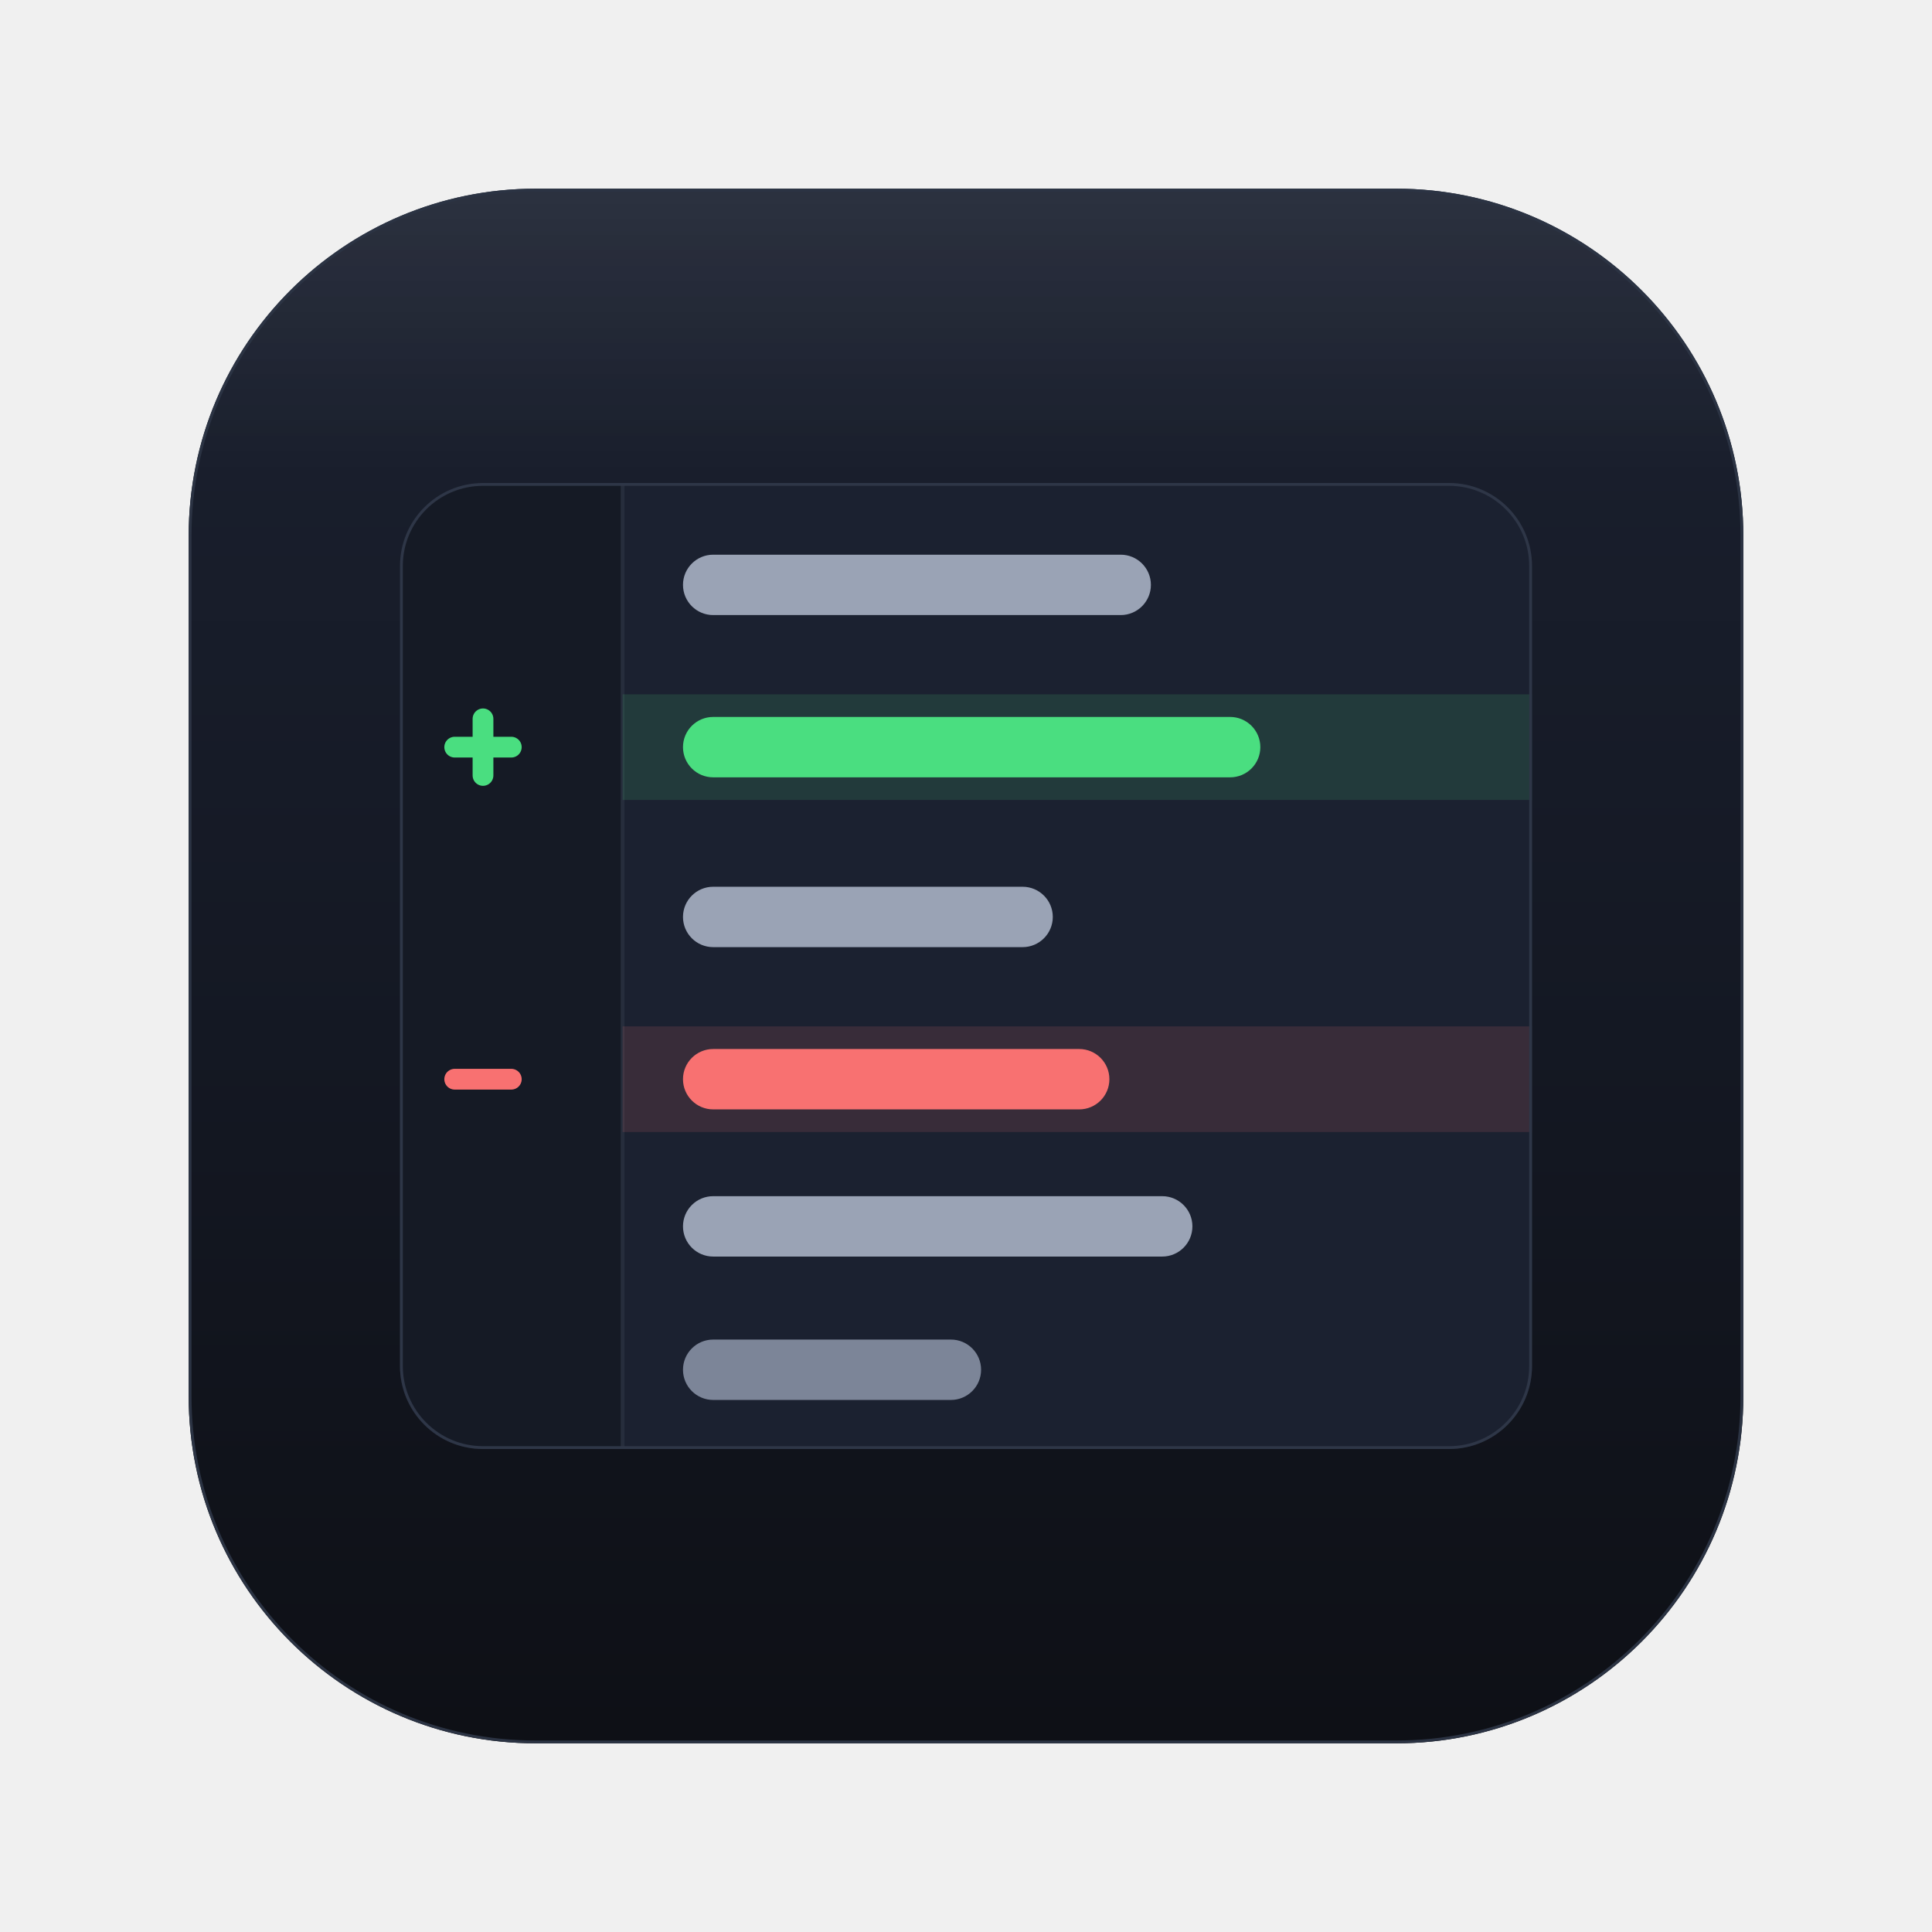
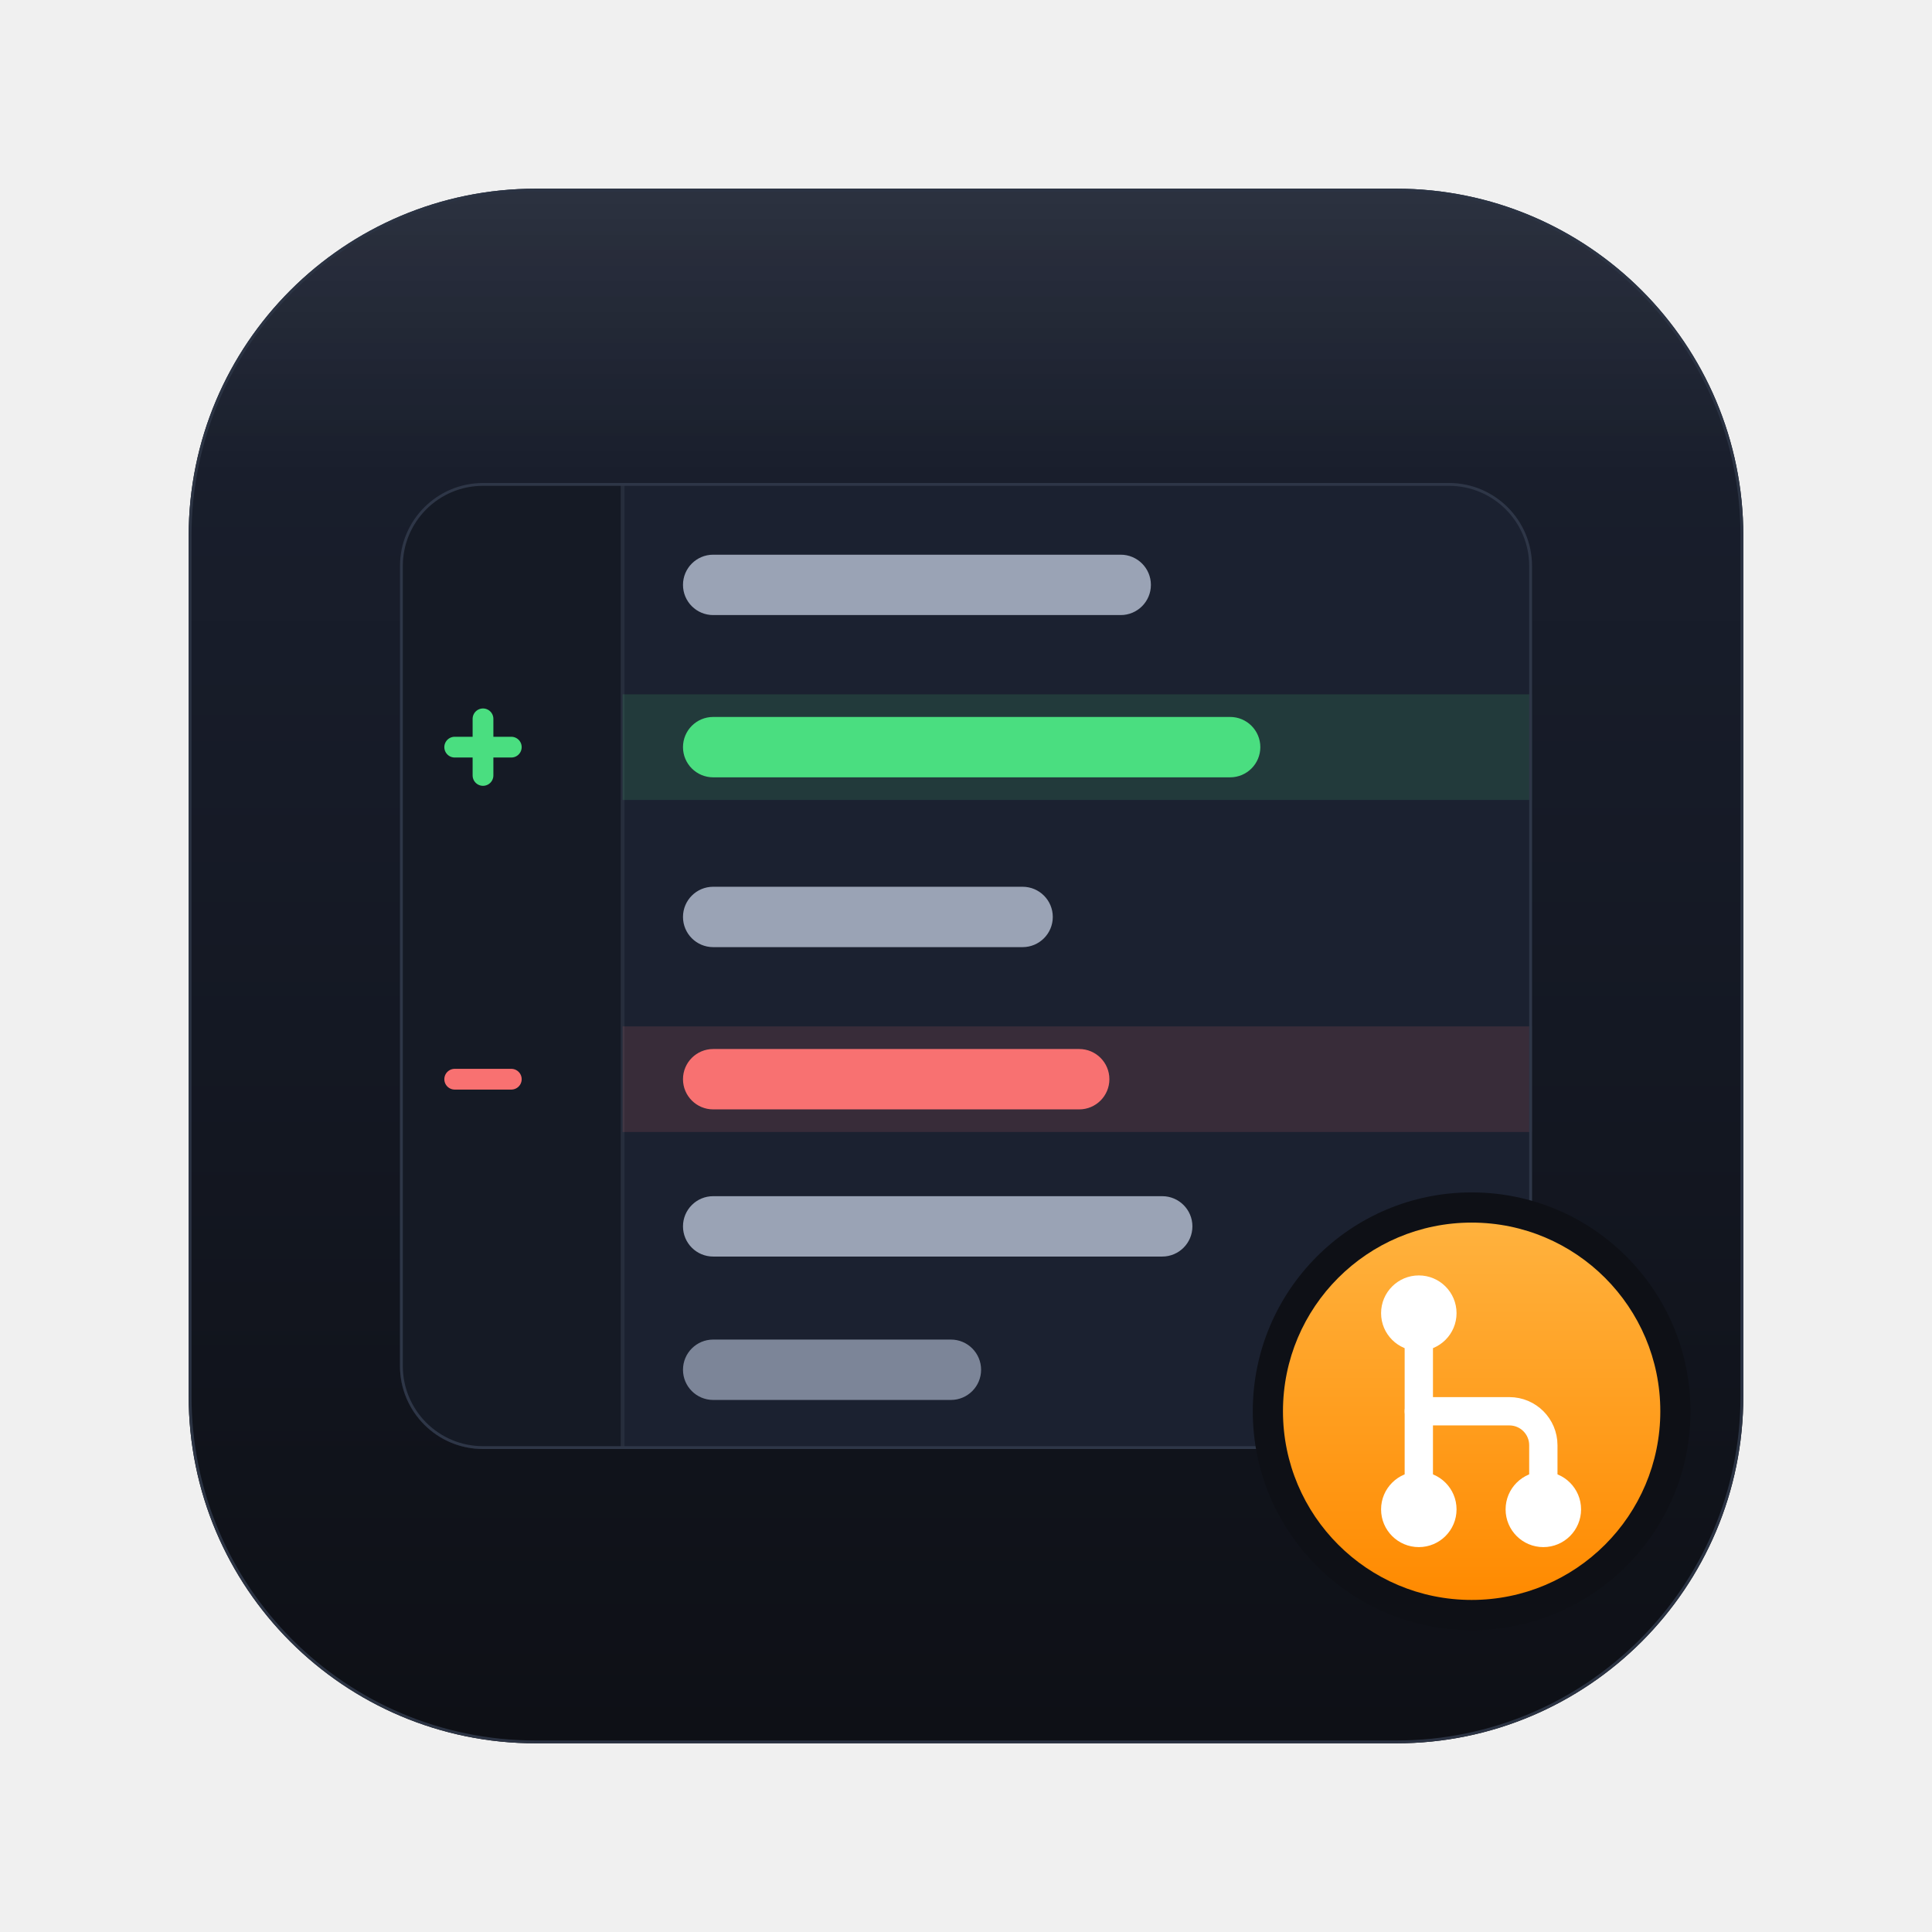
<svg xmlns="http://www.w3.org/2000/svg" width="1024" height="1024" viewBox="0 0 1024 1024">
  <defs>
    <linearGradient id="tile" x1="0" y1="0" x2="0" y2="1">
      <stop offset="0" stop-color="#1b2130" />
      <stop offset="0.55" stop-color="#141823" />
      <stop offset="1" stop-color="#0e1016" />
    </linearGradient>
    <linearGradient id="sheen" x1="0" y1="0" x2="0" y2="1">
      <stop offset="0" stop-color="#ffffff" stop-opacity="0.07" />
      <stop offset="0.18" stop-color="#ffffff" stop-opacity="0" />
+     </linearGradient>
+     <linearGradient id="aws" x1="0" y1="0" x2="0" y2="1">
+       <stop offset="0" stop-color="#FFB23E" />
+       <stop offset="1" stop-color="#FF8A00" />
    </linearGradient>
    <clipPath id="cardClip">
      <rect x="212" y="256" width="600" height="512" rx="44" />
    </clipPath>
  </defs>
  <rect x="100" y="100" width="824" height="824" rx="184" fill="url(#tile)" />
  <rect x="100" y="100" width="824" height="824" rx="184" fill="url(#sheen)" />
  <rect x="100.75" y="100.75" width="822.5" height="822.5" rx="183.25" fill="none" stroke="#2b3343" stroke-width="1.5" />
  <rect x="212" y="256" width="600" height="512" rx="44" fill="#1b2130" />
  <g clip-path="url(#cardClip)">
    <rect x="212" y="256" width="118" height="512" fill="#151a25" />
    <line x1="330" y1="256" x2="330" y2="768" stroke="#262d3c" stroke-width="2" />
    <rect x="330" y="368" width="482" height="56" fill="#4ade80" opacity="0.13" />
    <rect x="330" y="544" width="482" height="56" fill="#f87171" opacity="0.13" />
    <rect x="362" y="294" width="248" height="32" rx="16" fill="#9aa3b5" />
    <rect x="362" y="470" width="196" height="32" rx="16" fill="#9aa3b5" />
    <rect x="362" y="634" width="270" height="32" rx="16" fill="#9aa3b5" />
    <rect x="362" y="710" width="158" height="32" rx="16" fill="#7c8598" />
    <rect x="362" y="380" width="306" height="32" rx="16" fill="#4ade80" />
    <rect x="362" y="556" width="226" height="32" rx="16" fill="#f87171" />
  </g>
  <g fill="none" stroke-linecap="round">
    <path d="M271 396 h-30 M256 381 v30" stroke="#4ade80" stroke-width="11" />
    <path d="M271 572 h-30" stroke="#f87171" stroke-width="11" />
  </g>
  <rect x="212.75" y="256.75" width="598.5" height="510.5" rx="43.25" fill="none" stroke="#2e3647" stroke-width="1.5" />
+   <circle cx="780" cy="748" r="116" fill="#0e1016" />
+   <circle cx="780" cy="748" r="100" fill="url(#aws)" />
+   <g stroke="#ffffff" stroke-width="15" stroke-linecap="round" fill="none">
+     <line x1="752" y1="696" x2="752" y2="800" />
+     <path d="M752 748 H 800 a18 18 0 0 1 18 18 V 800" />
+   </g>
+   <circle cx="752" cy="696" r="20" fill="#ffffff" />
+   <circle cx="752" cy="800" r="20" fill="#ffffff" />
+   <circle cx="818" cy="800" r="20" fill="#ffffff" />
</svg>
